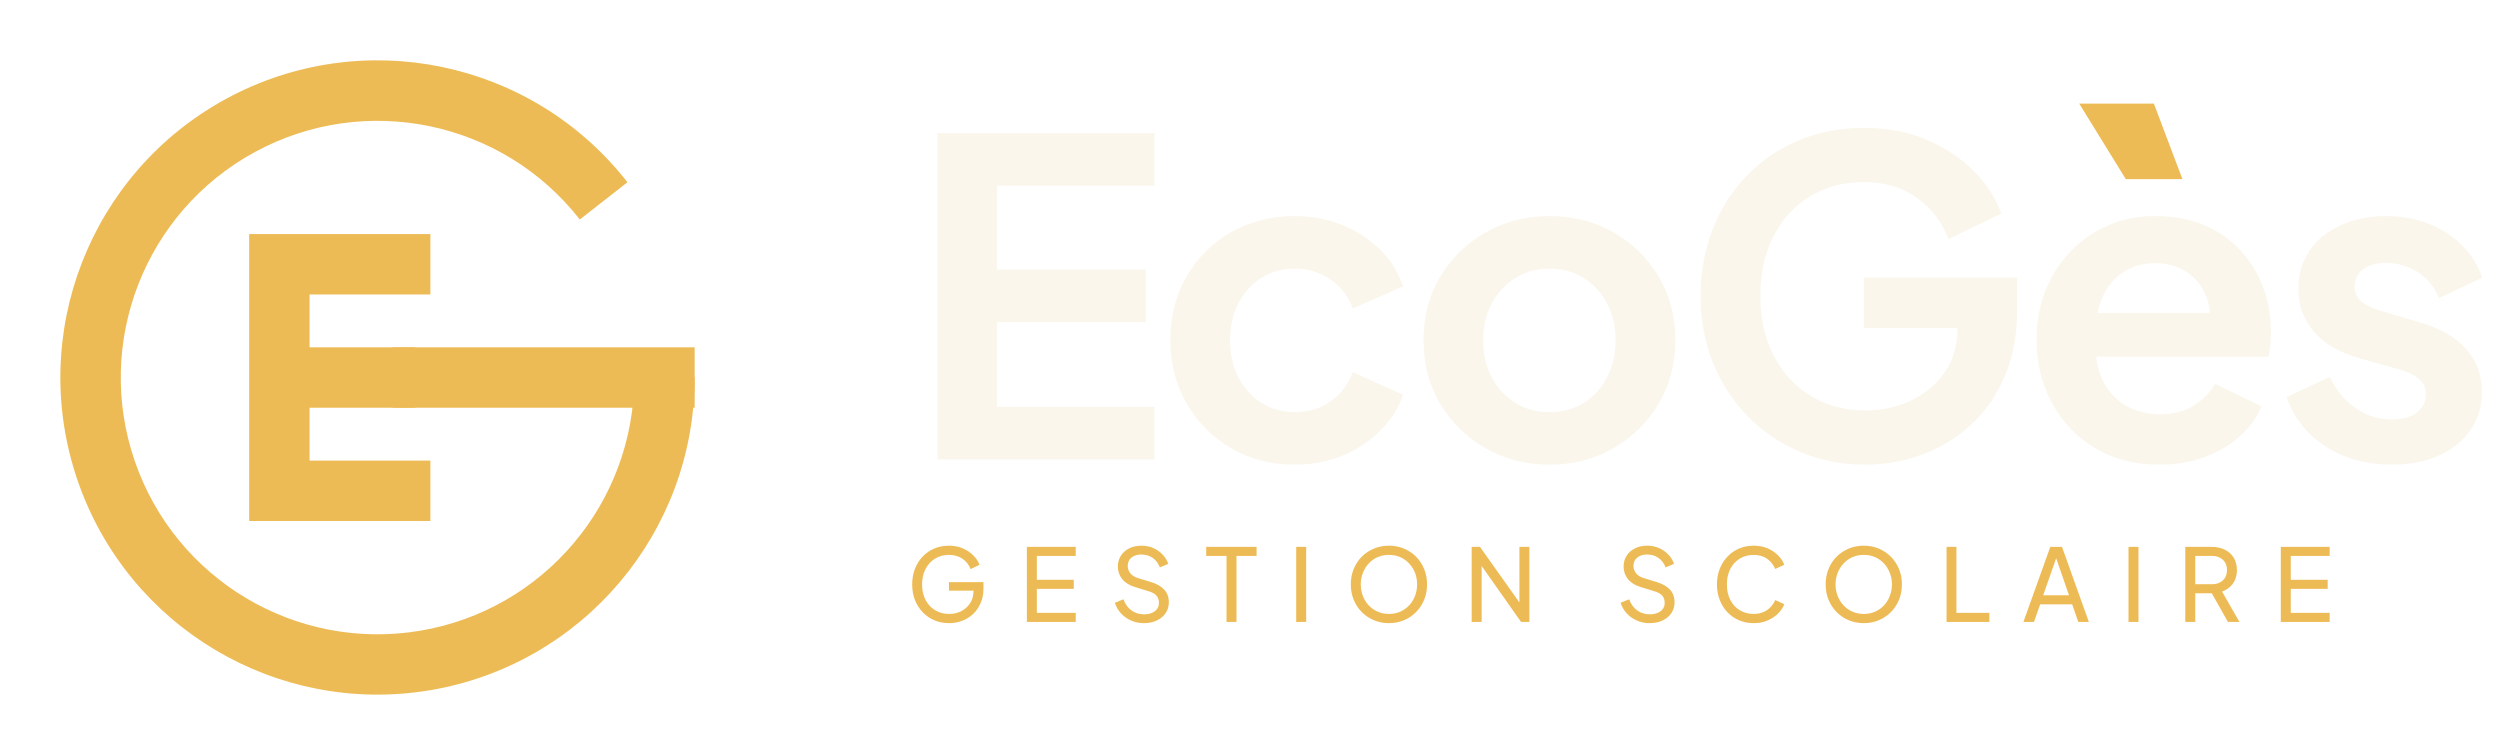
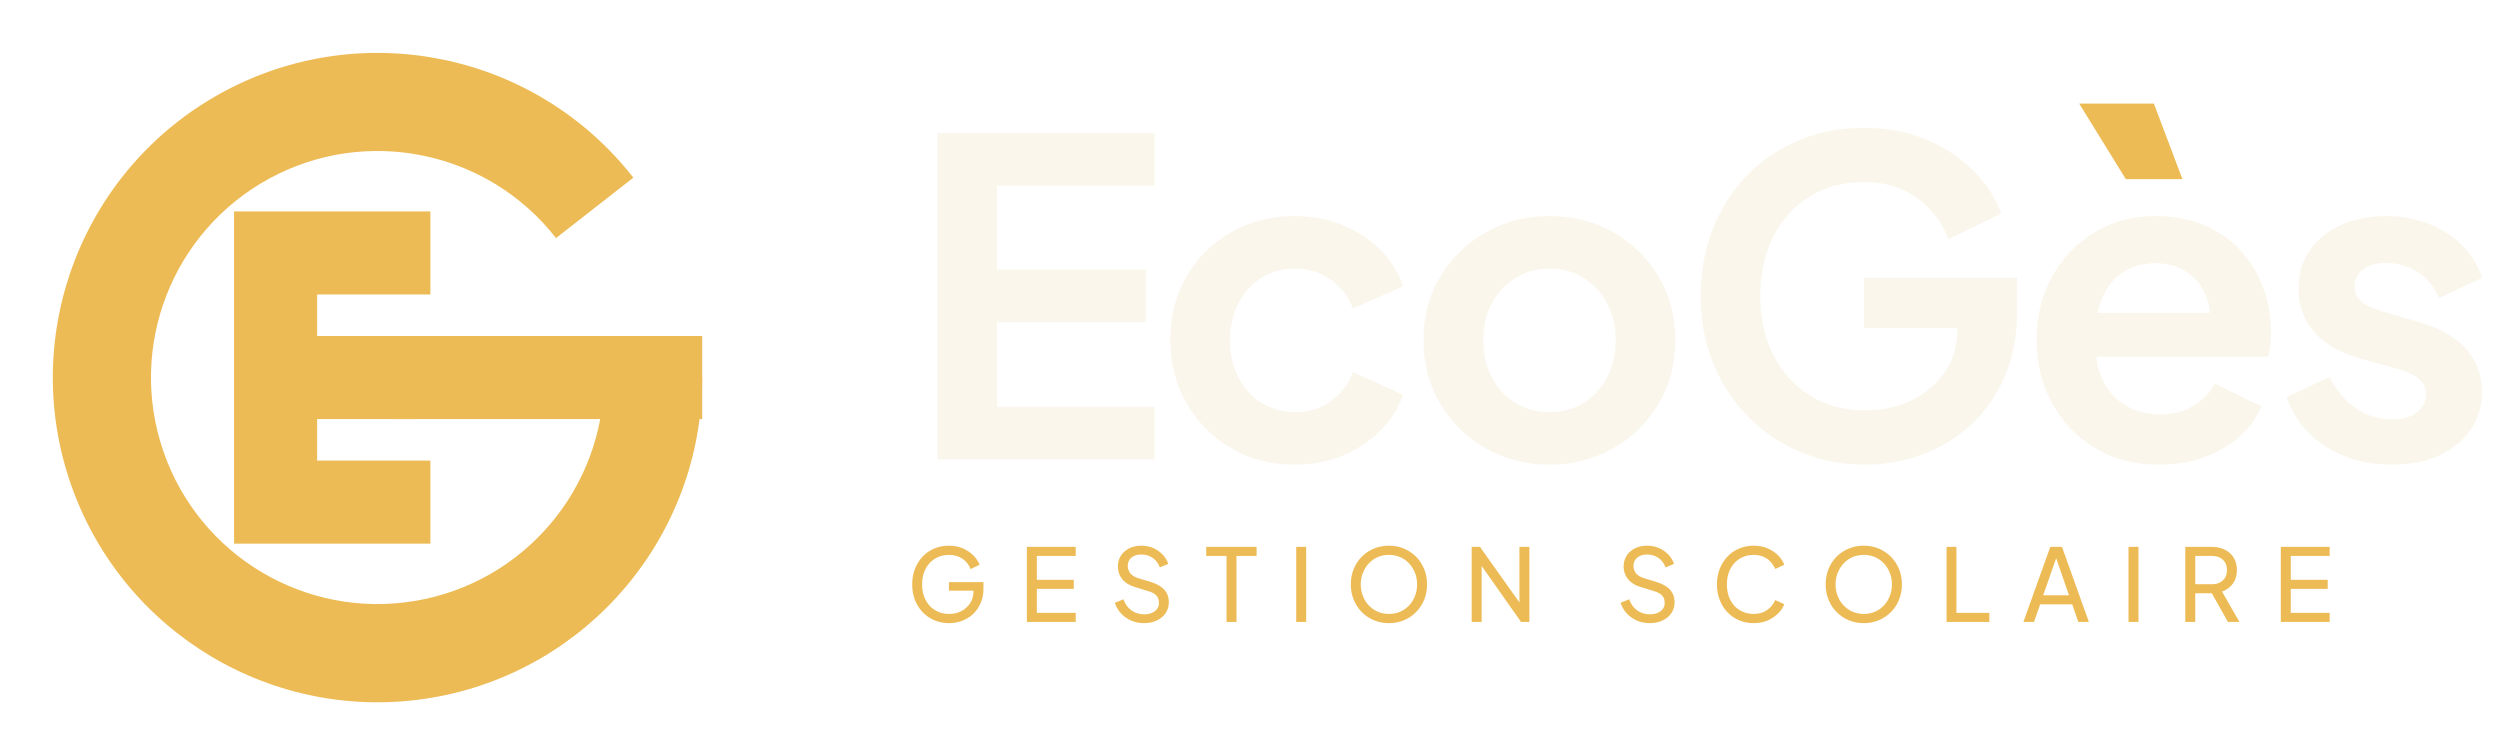
<svg xmlns="http://www.w3.org/2000/svg" viewBox="0 0 331.1 100" role="img" aria-label="EcoGès">
-   <path d="M83.1 24.14A42 42 0 1 0 92 50L84 50A34 34 0 1 1 76.79 29.07Z" fill="#EDBB55" />
-   <path d="M52 46H92V54H52Z" fill="#EDBB55" />
-   <path d="M33 31H57V39H41V46H55V54H41V61H57V69H33Z" fill="#EDBB55" />
+   <path d="M83.88 23.53A43 43 0 1 0 93 50L80 50A30 30 0 1 1 73.64 31.53Z" fill="#EDBB55" />
+   <path d="M52 44.5H93V55.5H52Z" fill="#EDBB55" />
+   <path d="M31 28H57V39H42V44.5H55V55.5H42V61H57V72H31Z" fill="#EDBB55" />
  <g transform="translate(120 60.84)">
    <path d="M4.15 0V-43.21H32.9V-36.25H12.05V-25.14H31.74V-18.18H12.05V-6.96H32.9V0ZM51.49 0.7Q46.78 0.7 43.06 -1.47Q39.34 -3.64 37.17 -7.39Q35 -11.14 35 -15.82Q35 -20.5 37.15 -24.22Q39.3 -27.94 43.04 -30.08Q46.78 -32.22 51.49 -32.22Q54.87 -32.22 57.77 -31.04Q60.67 -29.87 62.77 -27.8Q64.87 -25.72 65.82 -22.92L59.17 -19.98Q58.28 -22.39 56.22 -23.82Q54.17 -25.26 51.49 -25.26Q49.02 -25.26 47.08 -24.05Q45.14 -22.84 44.02 -20.68Q42.91 -18.53 42.91 -15.76Q42.91 -13.01 44.02 -10.85Q45.14 -8.7 47.08 -7.48Q49.02 -6.26 51.49 -6.26Q54.22 -6.26 56.24 -7.7Q58.26 -9.13 59.17 -11.57L65.82 -8.55Q64.92 -5.9 62.81 -3.8Q60.71 -1.7 57.81 -0.5Q54.91 0.7 51.49 0.7ZM85.23 0.7Q80.61 0.7 76.81 -1.44Q73.02 -3.58 70.77 -7.31Q68.53 -11.03 68.53 -15.78Q68.53 -20.55 70.77 -24.24Q73.01 -27.94 76.79 -30.08Q80.58 -32.22 85.23 -32.22Q89.89 -32.22 93.65 -30.09Q97.41 -27.96 99.64 -24.26Q101.88 -20.56 101.88 -15.78Q101.88 -11.02 99.62 -7.29Q97.37 -3.57 93.6 -1.44Q89.84 0.7 85.23 0.7ZM85.23 -6.26Q87.8 -6.26 89.76 -7.48Q91.71 -8.7 92.84 -10.86Q93.97 -13.02 93.97 -15.78Q93.97 -18.53 92.84 -20.66Q91.71 -22.78 89.76 -24.02Q87.8 -25.26 85.23 -25.26Q82.66 -25.26 80.69 -24.02Q78.71 -22.78 77.57 -20.66Q76.43 -18.53 76.43 -15.78Q76.43 -13.02 77.57 -10.86Q78.71 -8.7 80.69 -7.48Q82.66 -6.26 85.23 -6.26ZM127.02 0.7Q122.39 0.7 118.44 -0.98Q114.48 -2.65 111.51 -5.66Q108.55 -8.67 106.89 -12.73Q105.24 -16.79 105.24 -21.62Q105.24 -26.45 106.85 -30.53Q108.46 -34.61 111.38 -37.61Q114.3 -40.6 118.24 -42.25Q122.18 -43.91 126.85 -43.91Q131.47 -43.91 135.15 -42.34Q138.84 -40.77 141.4 -38.2Q143.96 -35.63 145.04 -32.55L138.04 -29.17Q136.81 -32.51 133.9 -34.62Q130.99 -36.73 126.85 -36.73Q122.79 -36.73 119.68 -34.81Q116.58 -32.9 114.86 -29.52Q113.14 -26.14 113.14 -21.62Q113.14 -17.11 114.93 -13.7Q116.71 -10.29 119.84 -8.39Q122.96 -6.48 127.02 -6.48Q130.3 -6.48 133.08 -7.79Q135.87 -9.11 137.55 -11.52Q139.24 -13.93 139.24 -17.24V-20.53L142.85 -17.4H126.85V-24.07H147.15V-19.73Q147.15 -14.72 145.46 -10.89Q143.78 -7.06 140.92 -4.47Q138.05 -1.89 134.44 -0.59Q130.83 0.7 127.02 0.7ZM165.98 0.7Q161.11 0.7 157.45 -1.51Q153.79 -3.71 151.76 -7.47Q149.73 -11.22 149.73 -15.83Q149.73 -20.58 151.81 -24.27Q153.89 -27.96 157.43 -30.09Q160.98 -32.22 165.43 -32.22Q169.1 -32.22 171.93 -31.02Q174.77 -29.81 176.73 -27.67Q178.7 -25.53 179.73 -22.77Q180.76 -20 180.76 -16.82Q180.76 -15.98 180.68 -15.12Q180.6 -14.27 180.39 -13.6H156.03V-19.4H176.07L172.46 -16.7Q173.03 -19.37 172.24 -21.46Q171.45 -23.55 169.67 -24.77Q167.9 -25.98 165.43 -25.98Q163.01 -25.98 161.17 -24.78Q159.34 -23.58 158.38 -21.29Q157.43 -19.01 157.63 -15.78Q157.38 -12.85 158.41 -10.64Q159.43 -8.42 161.42 -7.2Q163.41 -5.97 166.07 -5.97Q168.66 -5.97 170.48 -7.08Q172.3 -8.18 173.36 -10.01L179.51 -7.03Q178.58 -4.77 176.6 -3.02Q174.62 -1.28 171.92 -0.29Q169.22 0.7 165.98 0.7ZM196.76 0.7Q191.73 0.7 188 -1.72Q184.27 -4.13 182.84 -8.24L188.54 -10.93Q189.79 -8.31 191.96 -6.8Q194.13 -5.29 196.76 -5.29Q198.85 -5.29 200.07 -6.2Q201.29 -7.11 201.29 -8.66Q201.29 -9.58 200.8 -10.19Q200.3 -10.8 199.48 -11.24Q198.65 -11.67 197.63 -11.95L192.47 -13.4Q188.49 -14.53 186.44 -16.93Q184.4 -19.33 184.4 -22.58Q184.4 -25.48 185.88 -27.64Q187.35 -29.8 189.99 -31.01Q192.63 -32.22 196.01 -32.22Q200.48 -32.22 203.91 -30.07Q207.35 -27.93 208.77 -24.06L203.01 -21.36Q202.2 -23.49 200.29 -24.75Q198.37 -26.01 195.97 -26.01Q194.05 -26.01 192.94 -25.16Q191.84 -24.3 191.84 -22.88Q191.84 -22.01 192.3 -21.39Q192.76 -20.76 193.62 -20.34Q194.47 -19.92 195.55 -19.6L200.62 -18.1Q204.52 -16.95 206.62 -14.61Q208.71 -12.27 208.71 -8.92Q208.71 -6.06 207.2 -3.9Q205.7 -1.74 203.03 -0.52Q200.36 0.7 196.76 0.7Z" fill="#FAF6EC" />
    <path d="M161.54 -37.12 155.37 -47.12H165.26L169.04 -37.12Z" fill="#EDBB55" />
  </g>
  <g transform="translate(120 82.37)">
    <path d="M5.7 0.16Q4.64 0.16 3.75 -0.22Q2.86 -0.6 2.2 -1.29Q1.54 -1.98 1.17 -2.91Q0.81 -3.85 0.81 -4.97Q0.81 -6.08 1.17 -7.02Q1.53 -7.95 2.19 -8.65Q2.84 -9.34 3.73 -9.72Q4.62 -10.1 5.68 -10.1Q6.71 -10.1 7.53 -9.74Q8.35 -9.38 8.92 -8.8Q9.48 -8.23 9.73 -7.57L8.55 -7Q8.21 -7.86 7.47 -8.37Q6.73 -8.88 5.68 -8.88Q4.64 -8.88 3.84 -8.39Q3.03 -7.89 2.58 -7.02Q2.12 -6.14 2.12 -4.97Q2.12 -3.8 2.58 -2.92Q3.04 -2.03 3.85 -1.55Q4.66 -1.06 5.7 -1.06Q6.6 -1.06 7.33 -1.44Q8.06 -1.83 8.5 -2.51Q8.93 -3.18 8.93 -4.08V-4.7L9.52 -4.14H5.68V-5.27H10.25V-4.39Q10.25 -3.35 9.88 -2.51Q9.52 -1.67 8.9 -1.07Q8.27 -0.47 7.44 -0.16Q6.62 0.16 5.7 0.16ZM16 0V-9.94H22.47V-8.74H17.32V-5.58H22.21V-4.38H17.32V-1.2H22.47V0ZM31.5 0.16Q30.56 0.16 29.77 -0.2Q28.99 -0.55 28.44 -1.16Q27.89 -1.77 27.65 -2.54L28.79 -3Q29.14 -2.03 29.86 -1.52Q30.58 -1.01 31.54 -1.01Q32.12 -1.01 32.56 -1.2Q33.01 -1.39 33.25 -1.73Q33.49 -2.06 33.49 -2.51Q33.49 -3.15 33.14 -3.51Q32.79 -3.88 32.11 -4.07L30.29 -4.63Q29.2 -4.96 28.62 -5.68Q28.05 -6.4 28.05 -7.34Q28.05 -8.15 28.45 -8.77Q28.84 -9.39 29.54 -9.74Q30.25 -10.1 31.14 -10.1Q32.03 -10.1 32.76 -9.78Q33.48 -9.45 33.99 -8.91Q34.5 -8.37 34.73 -7.69L33.61 -7.22Q33.3 -8.05 32.65 -8.49Q32.01 -8.93 31.15 -8.93Q30.62 -8.93 30.21 -8.74Q29.8 -8.56 29.58 -8.22Q29.36 -7.88 29.36 -7.42Q29.36 -6.87 29.7 -6.44Q30.05 -6.01 30.77 -5.79L32.42 -5.29Q33.6 -4.93 34.2 -4.27Q34.8 -3.61 34.8 -2.61Q34.8 -1.8 34.38 -1.17Q33.96 -0.55 33.22 -0.2Q32.48 0.16 31.5 0.16ZM42.44 0V-8.74H39.75V-9.94H46.42V-8.74H43.76V0ZM51.67 0V-9.94H52.99V0ZM63.95 0.16Q62.89 0.16 61.98 -0.22Q61.06 -0.6 60.37 -1.29Q59.68 -1.98 59.29 -2.92Q58.9 -3.86 58.9 -4.98Q58.9 -6.09 59.29 -7.03Q59.68 -7.97 60.37 -8.66Q61.06 -9.34 61.97 -9.72Q62.89 -10.1 63.95 -10.1Q65.02 -10.1 65.93 -9.72Q66.85 -9.33 67.54 -8.65Q68.22 -7.96 68.61 -7.02Q69 -6.09 69 -4.98Q69 -3.86 68.61 -2.92Q68.22 -1.98 67.53 -1.29Q66.84 -0.6 65.93 -0.22Q65.01 0.16 63.95 0.16ZM63.95 -1.06Q64.77 -1.06 65.45 -1.36Q66.13 -1.66 66.63 -2.2Q67.13 -2.73 67.41 -3.45Q67.68 -4.16 67.68 -4.98Q67.68 -5.79 67.41 -6.49Q67.13 -7.2 66.63 -7.74Q66.13 -8.28 65.45 -8.58Q64.77 -8.88 63.95 -8.88Q63.13 -8.88 62.45 -8.58Q61.77 -8.28 61.27 -7.74Q60.77 -7.2 60.5 -6.49Q60.22 -5.79 60.22 -4.98Q60.22 -4.16 60.5 -3.45Q60.77 -2.73 61.27 -2.2Q61.77 -1.66 62.46 -1.36Q63.14 -1.06 63.95 -1.06ZM74.91 0V-9.94H76.01L81.71 -1.91L81.23 -1.86V-9.94H82.55V0H81.45L75.76 -8.08L76.23 -8.13V0ZM98.48 0.16Q97.54 0.16 96.75 -0.2Q95.97 -0.55 95.42 -1.16Q94.87 -1.77 94.63 -2.54L95.77 -3Q96.12 -2.03 96.84 -1.52Q97.56 -1.01 98.52 -1.01Q99.1 -1.01 99.54 -1.2Q99.99 -1.39 100.23 -1.73Q100.47 -2.06 100.47 -2.51Q100.47 -3.15 100.12 -3.51Q99.77 -3.88 99.09 -4.07L97.27 -4.63Q96.18 -4.96 95.6 -5.68Q95.03 -6.4 95.03 -7.34Q95.03 -8.15 95.43 -8.77Q95.82 -9.39 96.52 -9.74Q97.23 -10.1 98.12 -10.1Q99.01 -10.1 99.74 -9.78Q100.46 -9.45 100.97 -8.91Q101.48 -8.37 101.71 -7.69L100.59 -7.22Q100.28 -8.05 99.63 -8.49Q98.99 -8.93 98.13 -8.93Q97.6 -8.93 97.19 -8.74Q96.79 -8.56 96.56 -8.22Q96.34 -7.88 96.34 -7.42Q96.34 -6.87 96.68 -6.44Q97.03 -6.01 97.75 -5.79L99.4 -5.29Q100.58 -4.93 101.18 -4.27Q101.78 -3.61 101.78 -2.61Q101.78 -1.8 101.36 -1.17Q100.94 -0.55 100.2 -0.2Q99.46 0.16 98.48 0.16ZM112.27 0.16Q111.21 0.16 110.32 -0.22Q109.43 -0.6 108.78 -1.29Q108.12 -1.98 107.76 -2.91Q107.39 -3.85 107.39 -4.97Q107.39 -6.08 107.76 -7.02Q108.12 -7.95 108.78 -8.65Q109.43 -9.34 110.32 -9.72Q111.21 -10.1 112.27 -10.1Q113.3 -10.1 114.12 -9.74Q114.94 -9.38 115.51 -8.8Q116.07 -8.23 116.31 -7.57L115.11 -7.02Q114.76 -7.85 114.03 -8.37Q113.3 -8.88 112.27 -8.88Q111.23 -8.88 110.42 -8.39Q109.61 -7.89 109.16 -7.02Q108.71 -6.14 108.71 -4.97Q108.71 -3.8 109.16 -2.92Q109.61 -2.03 110.42 -1.55Q111.23 -1.06 112.27 -1.06Q113.3 -1.06 114.03 -1.57Q114.76 -2.07 115.11 -2.9L116.31 -2.35Q116.07 -1.71 115.51 -1.14Q114.94 -0.56 114.12 -0.2Q113.3 0.16 112.27 0.16ZM126.84 0.16Q125.78 0.16 124.86 -0.22Q123.95 -0.6 123.26 -1.29Q122.57 -1.98 122.18 -2.92Q121.79 -3.86 121.79 -4.98Q121.79 -6.09 122.18 -7.03Q122.56 -7.97 123.25 -8.66Q123.94 -9.34 124.86 -9.72Q125.77 -10.1 126.84 -10.1Q127.9 -10.1 128.82 -9.72Q129.73 -9.33 130.42 -8.65Q131.11 -7.96 131.5 -7.02Q131.89 -6.09 131.89 -4.98Q131.89 -3.86 131.5 -2.92Q131.11 -1.98 130.42 -1.29Q129.73 -0.6 128.81 -0.22Q127.9 0.16 126.84 0.16ZM126.84 -1.06Q127.66 -1.06 128.34 -1.36Q129.02 -1.66 129.52 -2.2Q130.02 -2.73 130.29 -3.45Q130.57 -4.16 130.57 -4.98Q130.57 -5.79 130.29 -6.49Q130.02 -7.2 129.52 -7.74Q129.02 -8.28 128.34 -8.58Q127.66 -8.88 126.84 -8.88Q126.02 -8.88 125.34 -8.58Q124.66 -8.28 124.16 -7.74Q123.66 -7.2 123.38 -6.49Q123.1 -5.79 123.1 -4.98Q123.1 -4.16 123.38 -3.45Q123.66 -2.73 124.16 -2.2Q124.66 -1.66 125.34 -1.36Q126.03 -1.06 126.84 -1.06ZM137.8 0V-9.94H139.11V-1.2H143.47V0ZM147.98 0 151.54 -9.94H153.09L156.65 0H155.25L154.44 -2.33H150.2L149.38 0ZM150.6 -3.53H154.02L152.13 -8.98H152.51ZM161.9 0V-9.94H163.22V0ZM169.42 0V-9.94H172.94Q173.92 -9.94 174.67 -9.56Q175.42 -9.19 175.84 -8.5Q176.26 -7.8 176.26 -6.86Q176.26 -5.82 175.73 -5.08Q175.19 -4.34 174.29 -4.02L176.59 0H175.07L172.64 -4.31L173.51 -3.8H170.74V0ZM170.74 -5H172.98Q173.57 -5 174.01 -5.23Q174.45 -5.46 174.7 -5.88Q174.94 -6.3 174.94 -6.87Q174.94 -7.45 174.7 -7.86Q174.45 -8.28 174.01 -8.51Q173.57 -8.74 172.98 -8.74H170.74ZM182.07 0V-9.94H188.54V-8.74H183.39V-5.58H188.28V-4.38H183.39V-1.2H188.54V0Z" fill="#EDBB55" />
  </g>
</svg>
